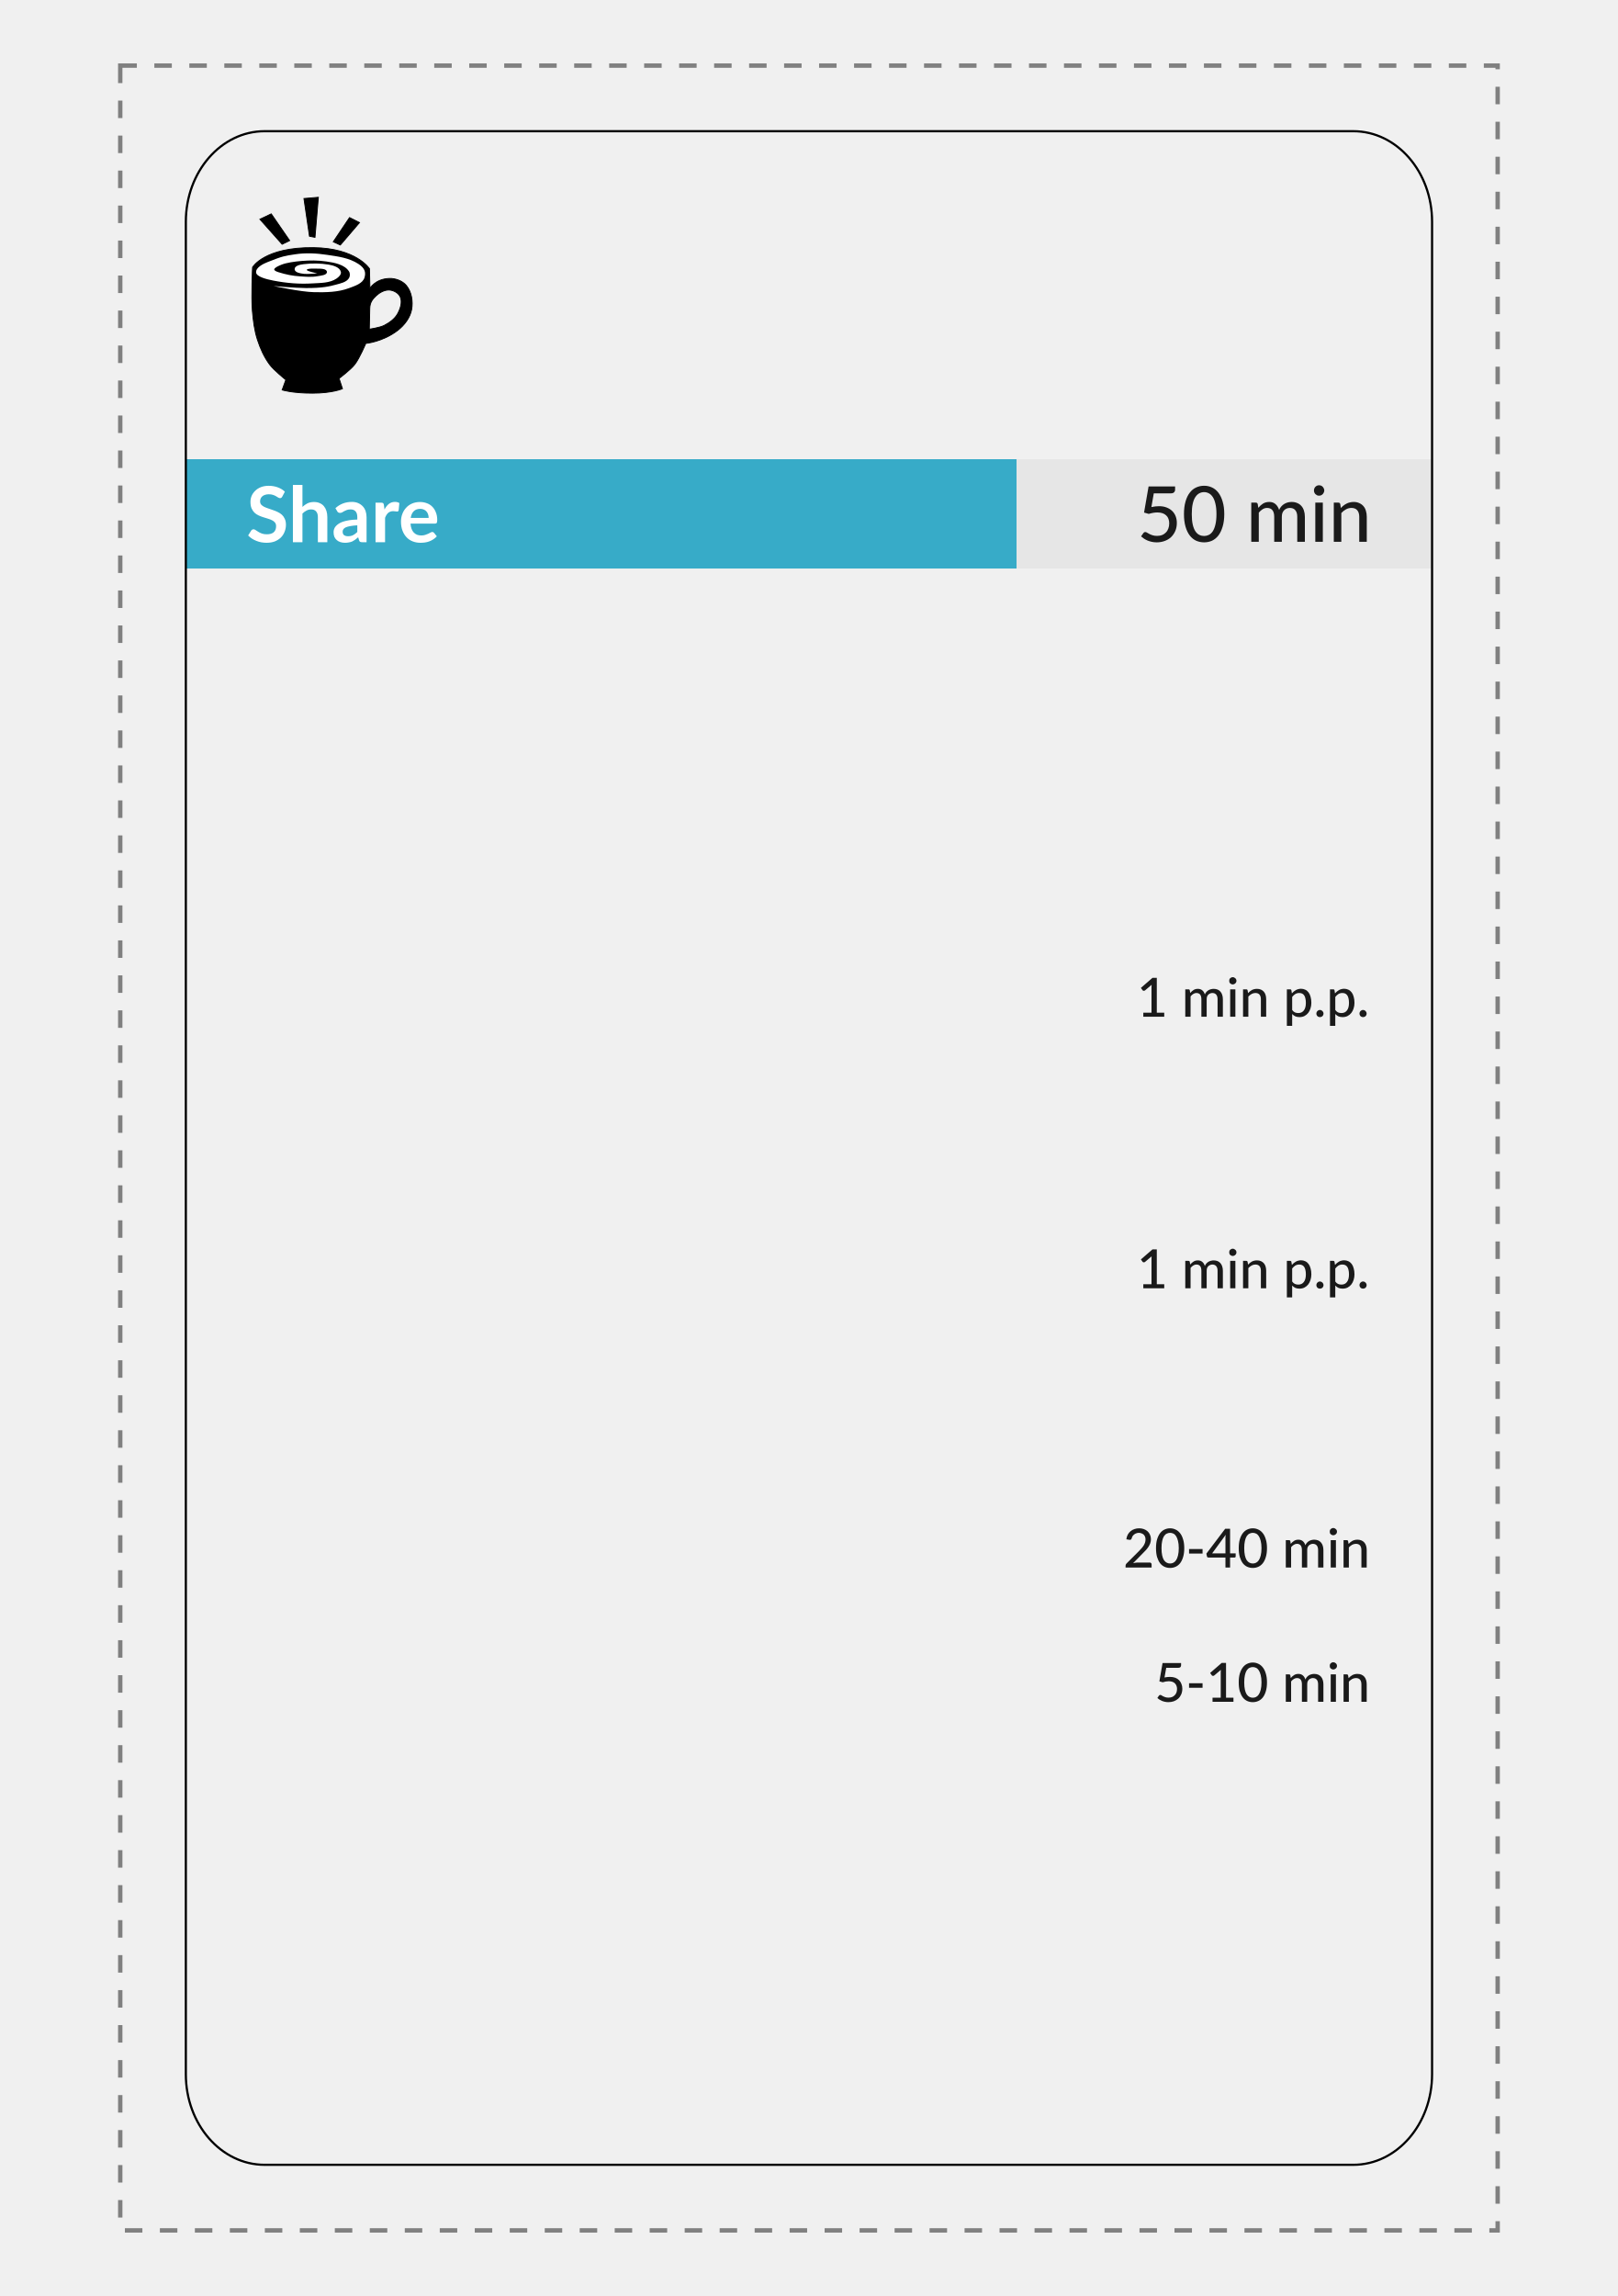
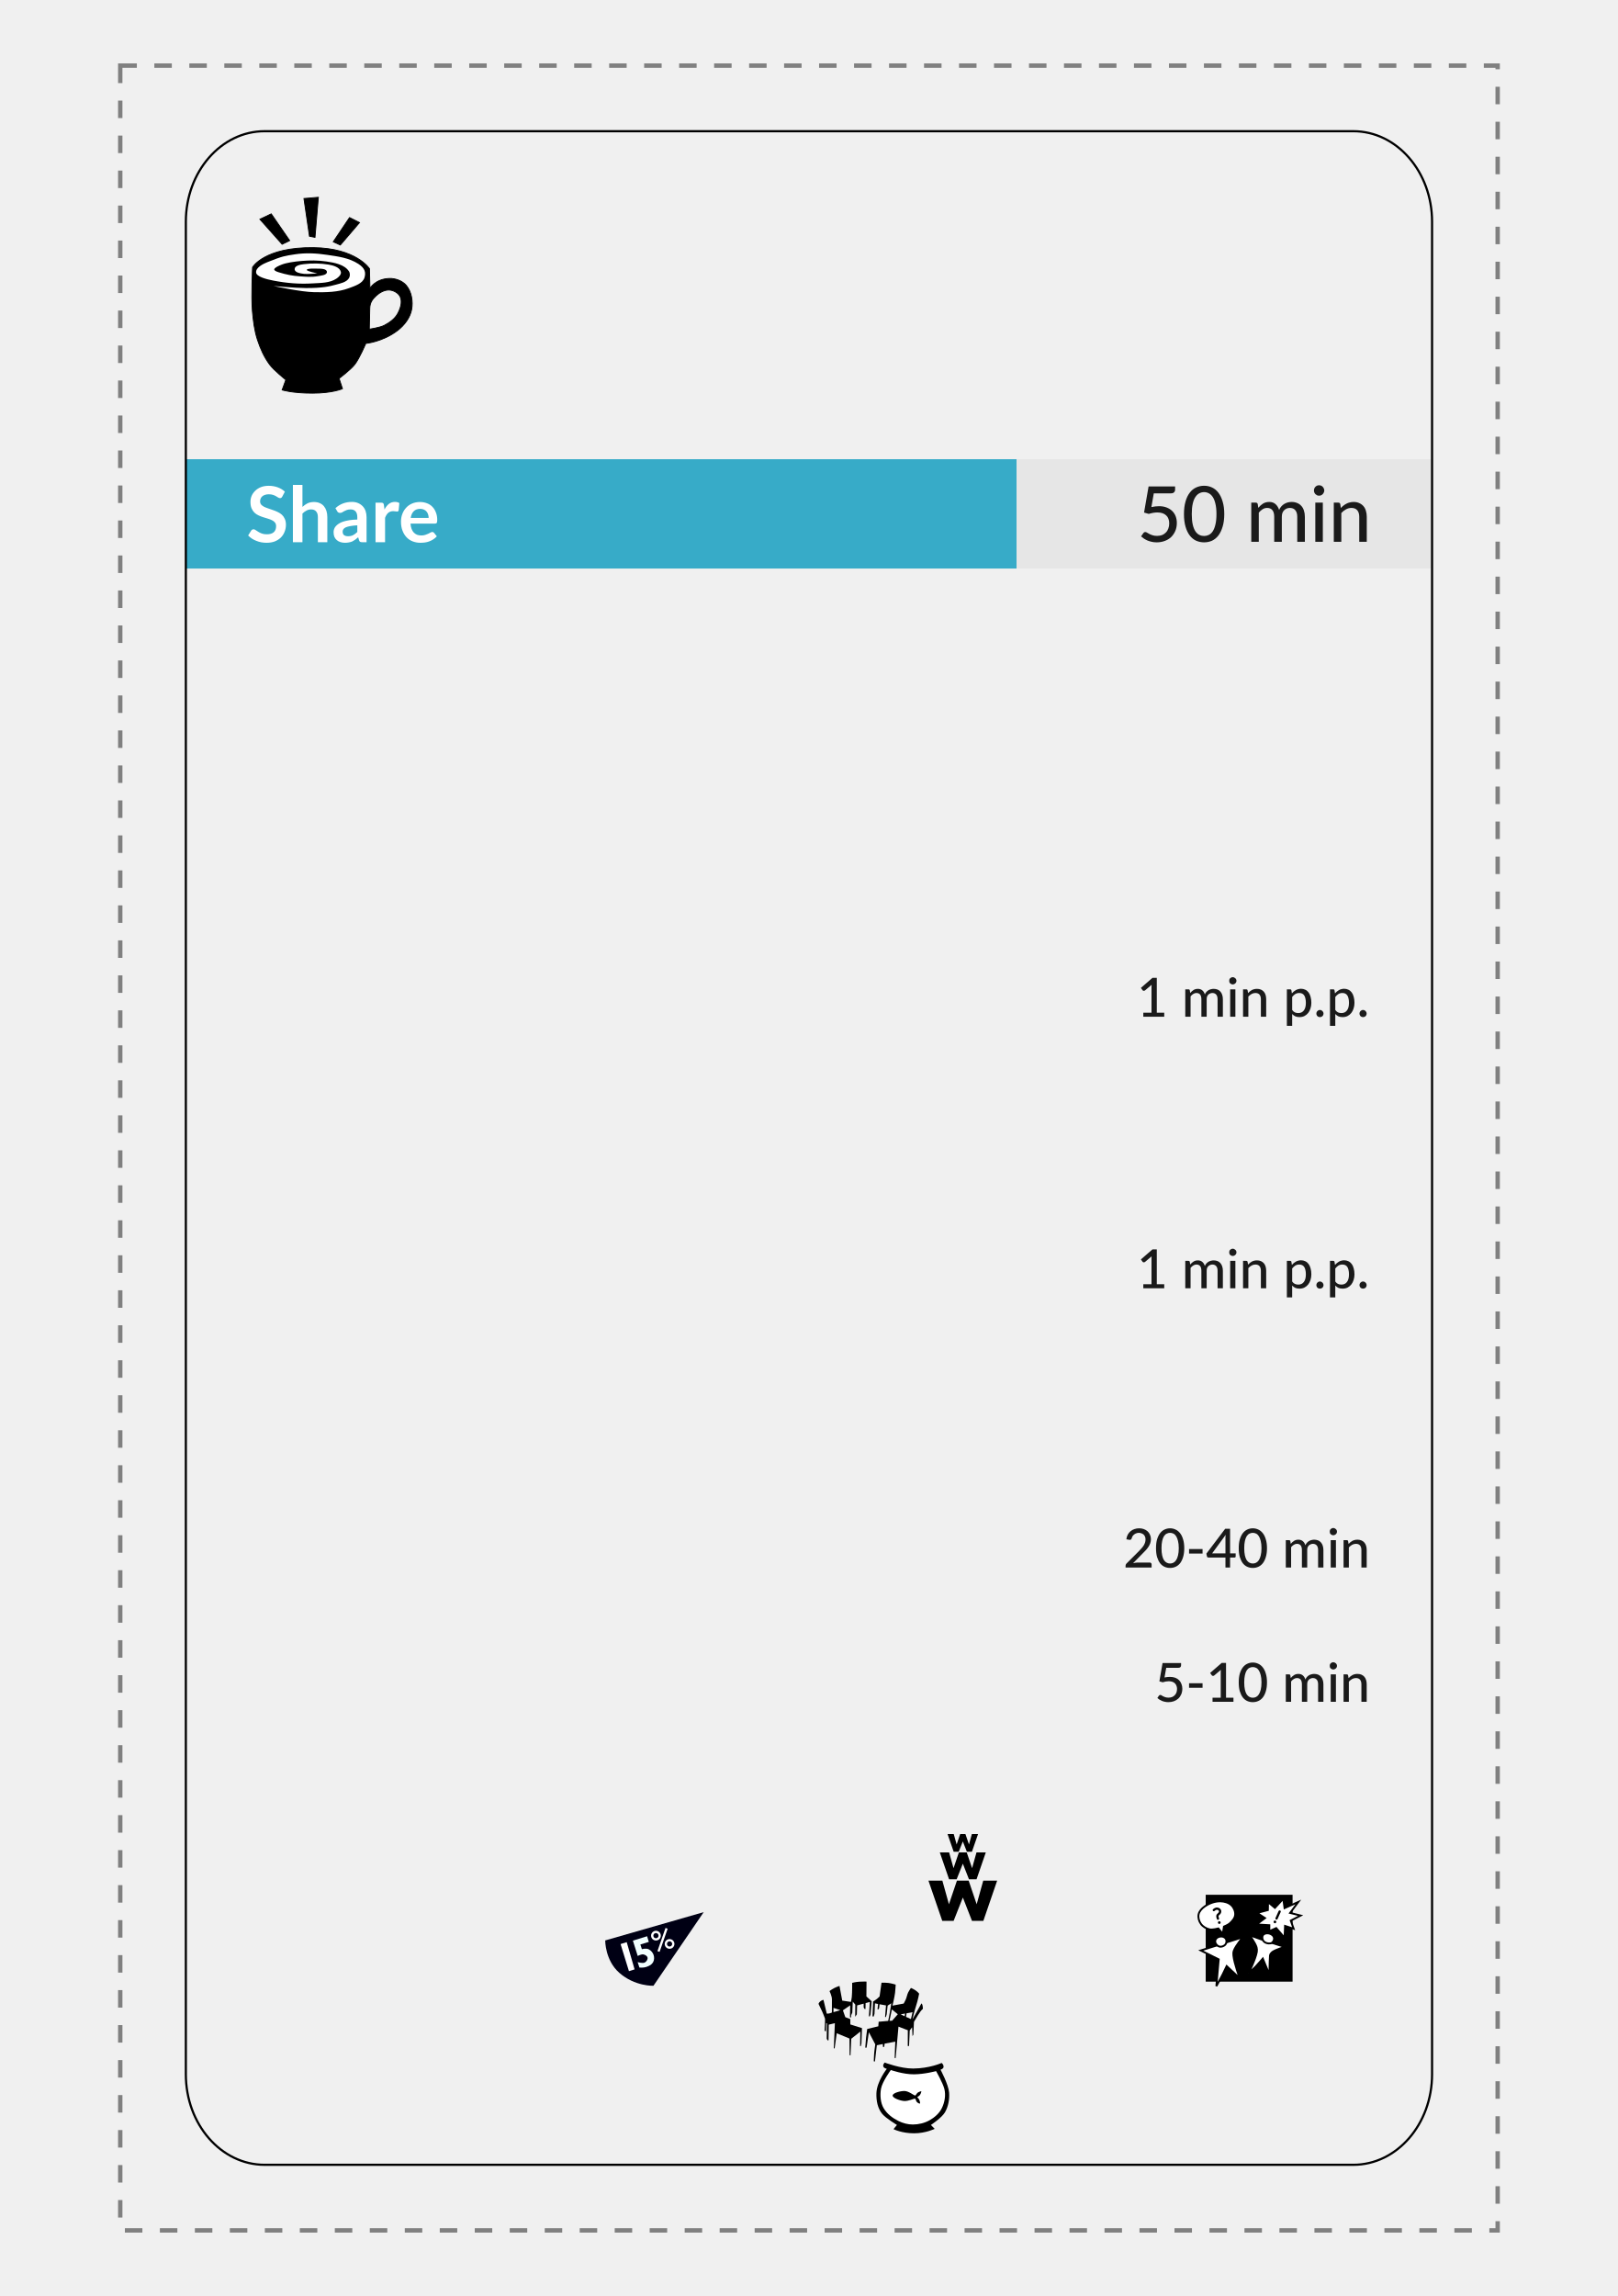
<svg xmlns="http://www.w3.org/2000/svg" xmlns:xlink="http://www.w3.org/1999/xlink" width="74mm" height="105mm" viewBox="0 0 262.205 372.047" id="svg2" version="1.1" enable-background="new">
  <defs id="defs4" />
  <g id="layer1" transform="translate(0,-680.315)" style="display:inline">
    <path style="fill:none;fill-rule:evenodd;stroke:#808080;stroke-width:0.709;stroke-linecap:butt;stroke-linejoin:miter;stroke-miterlimit:4;stroke-dasharray:2.835, 2.835;stroke-dashoffset:0;stroke-opacity:1" d="m 19.488,690.945 0,350.787 223.228,0 0,-350.787 z" id="path3350" transform="translate(4.3385302e-7,8.6660179e-6)" />
  </g>
  <g id="layer2" style="display:inline">
    <path style="fill:none;fill-opacity:1;stroke:none;stroke-width:0.709;stroke-miterlimit:4;stroke-dasharray:2.835, 2.835;stroke-dashoffset:0;stroke-opacity:1" d="m 42.884,21.259 c -7.071,0 -12.766,6.545 -12.766,14.674 l 0,38.477 201.969,0 0,-38.477 c 0,-8.129 -5.692,-14.674 -12.764,-14.674 l -176.439,0 z" id="rect4195-3" />
  </g>
  <g id="layer8" style="display:inline">
    <rect style="display:inline;fill:#37abc8;fill-opacity:1;stroke:none;stroke-width:1;stroke-miterlimit:4;stroke-dasharray:none;stroke-dashoffset:0;stroke-opacity:1" id="rect4178" width="134.646" height="17.717" x="30.118" y="74.409" />
-     <text xml:space="preserve" style="font-style:normal;font-weight:normal;font-size:11.25px;line-height:125%;font-family:sans-serif;letter-spacing:0px;word-spacing:0px;display:inline;fill:#000000;fill-opacity:1;stroke:none;stroke-width:1px;stroke-linecap:butt;stroke-linejoin:miter;stroke-opacity:1" x="39.935" y="87.861" id="text4180">
-       <tspan id="tspan4182" x="39.935" y="87.861" style="font-style:normal;font-variant:normal;font-weight:bold;font-stretch:normal;font-size:12.5px;font-family:Lato;-inkscape-font-specification:'Lato Bold';fill:#ffffff">Share</tspan>
+     <text xml:space="preserve" style="font-style:normal;font-weight:normal;line-height:0%;font-family:sans-serif;letter-spacing:0px;word-spacing:0px;display:inline;fill:#000000;fill-opacity:1;stroke:none;stroke-width:1px;stroke-linecap:butt;stroke-linejoin:miter;stroke-opacity:1" x="39.935" y="87.861" id="text4180">
+       <tspan id="tspan4182" x="39.935" y="87.861" style="font-style:normal;font-variant:normal;font-weight:bold;font-stretch:normal;font-size:12.5px;line-height:1.25;font-family:Lato;-inkscape-font-specification:'Lato Bold';fill:#ffffff">Share</tspan>
    </text>
    <rect y="74.409" x="164.764" height="17.717" width="67.323" id="rect4191" style="display:inline;fill:#e6e6e6;fill-opacity:1;stroke:none;stroke-width:1;stroke-miterlimit:4;stroke-dasharray:none;stroke-dashoffset:0;stroke-opacity:1" />
-     <text xml:space="preserve" style="font-style:normal;font-weight:normal;font-size:12.5px;line-height:125%;font-family:sans-serif;letter-spacing:0px;word-spacing:0px;fill:#1a1a1a;fill-opacity:1;stroke:none;stroke-width:1px;stroke-linecap:butt;stroke-linejoin:miter;stroke-opacity:1" x="184.268" y="87.79" id="text4193">
-       <tspan id="tspan4195" x="184.268" y="87.79" style="font-style:normal;font-variant:normal;font-weight:500;font-stretch:normal;font-size:12.5px;font-family:Lato;-inkscape-font-specification:'Lato Medium';fill:#1a1a1a">50 min</tspan>
+     <text xml:space="preserve" style="font-style:normal;font-weight:normal;line-height:0%;font-family:sans-serif;letter-spacing:0px;word-spacing:0px;fill:#1a1a1a;fill-opacity:1;stroke:none;stroke-width:1px;stroke-linecap:butt;stroke-linejoin:miter;stroke-opacity:1" x="184.268" y="87.79" id="text4193">
+       <tspan id="tspan4195" x="184.268" y="87.79" style="font-style:normal;font-variant:normal;font-weight:500;font-stretch:normal;font-size:12.5px;line-height:1.25;font-family:Lato;-inkscape-font-specification:'Lato Medium';fill:#1a1a1a">50 min</tspan>
    </text>
  </g>
  <g id="layer7">
-     <path style="fill:none;fill-rule:evenodd;stroke:none;stroke-width:1px;stroke-linecap:butt;stroke-linejoin:miter;stroke-opacity:1" d="m 99.213,31.89 0,31.89 122.244,0 0,-31.89 z" id="path4300" />
-     <flowRoot xml:space="preserve" style="font-style:normal;font-weight:normal;font-size:12.5px;line-height:125%;font-family:sans-serif;text-align:end;letter-spacing:0px;word-spacing:0px;text-anchor:end;fill:#000000;fill-opacity:1;stroke:none;stroke-width:1px;stroke-linecap:butt;stroke-linejoin:miter;stroke-opacity:1" id="flowRoot4271" transform="translate(0,7.679518)">
+     <path style="fill:none;fill-rule:evenodd;stroke:none;stroke-width:1px;stroke-linecap:butt;stroke-linejoin:miter;stroke-opacity:1" d="m 99.213,31.89 0,31.89 122.244,0 0,-31.89 z" id="path4300_ccb" />
+     <flowRoot xml:space="preserve" style="font-style:normal;font-weight:normal;line-height:0.01%;font-family:sans-serif;text-align:end;letter-spacing:0px;word-spacing:0px;text-anchor:end;fill:#000000;fill-opacity:1;stroke:none;stroke-width:1px;stroke-linecap:butt;stroke-linejoin:miter;stroke-opacity:1" id="flowRoot4271" transform="translate(0,7.679518)">
      <flowRegion id="flowRegion4273">
-         <use x="0" y="0" xlink:href="#path4300" id="use4275" width="100%" height="100%" />
+         <use x="0" y="0" xlink:href="#path4300_ccb" id="use4275" width="100%" height="100%" />
      </flowRegion>
-       <flowPara style="font-style:normal;font-variant:normal;font-weight:bold;font-stretch:normal;font-size:13.375px;font-family:Roboto;-inkscape-font-specification:'Roboto Bold';text-align:end;text-anchor:end" id="flowPara4277">Conversation Cafe</flowPara>
+       <flowPara style="font-style:normal;font-variant:normal;font-weight:bold;font-stretch:normal;font-size:13.375px;line-height:1.25;font-family:Roboto;-inkscape-font-specification:'Roboto Bold';text-align:end;text-anchor:end" id="flowPara4277">Conversation Cafe</flowPara>
    </flowRoot>
  </g>
  <g id="layer6" style="display:inline">
    <path style="fill:none;fill-rule:evenodd;stroke:none;stroke-width:1px;stroke-linecap:butt;stroke-linejoin:miter;stroke-opacity:1" d="m 40.748,31.89 0,31.89 53.15,0 0,-31.89 z" id="path4213" />
    <g transform="matrix(0.5318629,0,0,0.5318629,-57.98465,-35.64419)" id="layer23">
      <g id="g4766">
        <path style="fill:#000000;fill-opacity:1;stroke:#000000;stroke-width:0.265px;stroke-linecap:butt;stroke-linejoin:miter;stroke-opacity:1" d="m 188.211,133.81 3.461,-1.637 5.613,8.138 -2.292,1.123 z" id="path4748" />
        <path style="fill:#000000;fill-opacity:1;stroke:#000000;stroke-width:0.265px;stroke-linecap:butt;stroke-linejoin:miter;stroke-opacity:1" d="m 201.635,127.496 4.397,-0.374 -1.029,12.208 -1.684,-0.327 z" id="path4750" />
        <path style="fill:#000000;fill-opacity:1;stroke:#000000;stroke-width:0.265px;stroke-linecap:butt;stroke-linejoin:miter;stroke-opacity:1" d="m 215.526,133.295 3.04,1.543 -5.847,6.829 -2.152,-0.982 z" id="path4752" />
        <path id="path4754" transform="matrix(0.2645833,0,0,0.2645833,185.6354,126.9762)" d="M 71.254,58.531 C 14.72,57.966 1.293,81.137 1.293,81.137 c 0,0 -1.622,33.425 -0.219,50.049 0.951,11.265 2.335,22.661 5.832,33.412 3.269,10.049 7.695,19.955 13.967,28.461 5.096,6.911 18.738,17.678 18.738,17.678 l -4.244,11.666 c 0,0 11.395,3.713 34.826,3.713 23.431,0 34.648,-5.127 34.648,-5.127 l -3.891,-11.844 c 0,0 13.073,-9.738 18.031,-16.086 5.614,-7.187 12.729,-24.219 12.729,-24.219 0,0 19.387,-1.654 36.77,-15.025 7.607,-5.852 14.233,-14.499 16.014,-23.93 1.76,-9.321 -0.022,-20.522 -6.113,-27.793 -4.523,-5.398 -12.516,-8.302 -19.523,-8.08 -16.507,0.523 -22.373,11.543 -22.373,11.543 L 135.953,82.75 c 0,0 -15.304,-23.725 -64.699,-24.219 z m 86.973,48.811 c 0.351,0.004 0.7,0.021 1.049,0.053 4.786,0.435 10.136,3.459 12.094,7.848 2.677,6.003 0.115,13.727 -3.064,19.48 -3.252,5.885 -9.25,10.132 -15.203,13.258 -5.277,2.77 -17.324,4.42 -17.324,4.42 0,0 0.364,-17.394 0.529,-24.143 0.166,-6.749 3.455,-10.736 7.426,-14.395 3.869,-3.565 9.234,-6.578 14.494,-6.521 z" style="fill:#000000;fill-opacity:1;stroke:#000000;stroke-width:1px;stroke-linecap:butt;stroke-linejoin:miter;stroke-opacity:1" />
        <path style="fill:#ffffff;fill-opacity:1;stroke:none;stroke-width:0.265px;stroke-linecap:butt;stroke-linejoin:miter;stroke-opacity:1" d="m 192.385,154.153 c 0,0 8.244,1.813 12.435,1.885 3.529,0.061 7.213,0.017 10.517,-1.224 1.804,-0.677 4.245,-1.419 4.763,-3.274 0.403,-1.445 0.218,-2.74 -1.852,-4.101 -2.887,-1.898 -6.277,-2.283 -9.558,-2.778 -3.216,-0.486 -6.542,-0.662 -9.757,-0.165 -3.14,0.485 -3.743,0.516 -8.401,2.381 -1.226,0.491 -3.625,1.614 -3.473,3.175 0.125,1.273 3.142,2.044 5.226,2.447 4.094,0.792 7.979,1.111 11.972,0.86 2.468,-0.155 5.224,-0.075 7.276,-1.455 0.68,-0.457 1.539,-1.252 1.356,-2.051 -0.324,-1.412 -2.308,-1.983 -3.737,-2.216 -2.457,-0.401 -4.959,-0.46 -7.623,-0.132 -1.086,0.134 -2.752,0.48 -2.729,1.521 0.024,1.06 1.844,1.295 2.844,1.422 1.064,0.135 4.051,-0.149 4.051,-0.149 0,0 -3.201,-0.627 -3.192,-1.058 0.01,-0.501 2.526,-0.388 3.142,-0.38 1.053,0.013 2.933,-0.042 2.993,1.009 0.057,0.997 -1.913,1.122 -2.712,1.273 -2.07,0.391 -3.926,0.156 -5.49,0.066 -2.219,-0.128 -4.253,-0.534 -6.548,-1.257 -0.497,-0.156 -1.358,-0.479 -1.306,-0.86 0.075,-0.553 1.391,-1.092 2.183,-1.422 1.466,-0.612 4.074,-0.979 6.154,-1.15 2.515,-0.206 4.933,-0.227 7.569,0.161 2.401,0.353 5.467,0.903 6.848,2.973 0.386,0.578 0.394,1.49 0.033,2.084 -0.78,1.285 -2.585,1.62 -4.035,2.017 -1.834,0.503 -4.066,1.048 -9.095,1.025 -3.359,-0.015 -9.856,-0.628 -9.856,-0.628 z" id="path4758" />
      </g>
    </g>
  </g>
  <g id="layer5" style="display:inline">
    <rect style="fill:none;fill-opacity:1;stroke:#000000;stroke-width:0.354;stroke-miterlimit:4;stroke-dasharray:none;stroke-dashoffset:0;stroke-opacity:1" id="rect4187" width="201.969" height="329.528" x="30.118" y="21.26" ry="14.674" rx="12.764" />
  </g>
  <g id="layer9">
-     <text xml:space="preserve" style="font-style:normal;font-weight:normal;font-size:12.5px;line-height:125%;font-family:sans-serif;letter-spacing:0px;word-spacing:0px;fill:#000000;fill-opacity:1;stroke:none;stroke-width:1px;stroke-linecap:butt;stroke-linejoin:miter;stroke-opacity:1" x="-62.225" y="132.692" id="text6165">
-       <tspan id="tspan6167" x="-62.225" y="132.692" />
-     </text>
-     <path style="fill:none;fill-rule:evenodd;stroke:none;stroke-width:1px;stroke-linecap:butt;stroke-linejoin:miter;stroke-opacity:1" d="m 40.748,102.756 0,237.402 143.504,0 0,-237.402 -143.504,0" id="path4245" />
-     <flowRoot xml:space="preserve" style="font-style:normal;font-weight:normal;font-size:8.75px;line-height:125%;font-family:sans-serif;letter-spacing:0px;word-spacing:0px;fill:#000000;fill-opacity:1;stroke:none;stroke-width:1px;stroke-linecap:butt;stroke-linejoin:miter;stroke-opacity:1" id="flowRoot4251">
+     <path style="fill:none;fill-rule:evenodd;stroke:none;stroke-width:1px;stroke-linecap:butt;stroke-linejoin:miter;stroke-opacity:1" d="m 40.748,102.756 0,237.402 143.504,0 0,-237.402 -143.504,0" id="path4245_ccb" />
+     <flowRoot xml:space="preserve" style="font-style:normal;font-weight:normal;line-height:0.01%;font-family:sans-serif;letter-spacing:0px;word-spacing:0px;fill:#000000;fill-opacity:1;stroke:none;stroke-width:1px;stroke-linecap:butt;stroke-linejoin:miter;stroke-opacity:1" id="flowRoot4251">
      <flowRegion id="flowRegion4253">
-         <use x="0" y="0" xlink:href="#path4245" id="use4255" width="100%" height="100%" />
+         <use x="0" y="0" xlink:href="#path4245_ccb" id="use4255" width="100%" height="100%" />
      </flowRegion>
-       <flowPara id="flowPara4257" style="font-style:normal;font-variant:normal;font-weight:bold;font-stretch:normal;font-family:Roboto;-inkscape-font-specification:'Roboto Bold';fill:#999999;fill-opacity:1">Steps</flowPara>
-       <flowPara style="font-style:normal;font-variant:normal;font-weight:normal;font-stretch:normal;font-family:Lato;-inkscape-font-specification:Lato;fill:#1a1a1a;fill-opacity:1" id="flowPara4303">State the theme of the conversation, usually in the form of a question and explaing the process</flowPara>
-       <flowPara style="font-style:normal;font-variant:normal;font-weight:normal;font-stretch:normal;font-family:Lato;-inkscape-font-specification:Lato;fill:#1a1a1a;fill-opacity:1" id="flowPara4299" />
-       <flowPara style="font-style:normal;font-variant:normal;font-weight:normal;font-stretch:normal;font-family:Lato;-inkscape-font-specification:Lato;fill:#1a1a1a;fill-opacity:1" id="flowPara4301">Each person shares what they are thinking, feeling, or doing about the theme or topic</flowPara>
-       <flowPara style="font-style:normal;font-variant:normal;font-weight:normal;font-stretch:normal;font-family:Lato;-inkscape-font-specification:Lato;fill:#1a1a1a;fill-opacity:1" id="flowPara4287" />
-       <flowPara style="font-style:normal;font-variant:normal;font-weight:normal;font-stretch:normal;font-family:Lato;-inkscape-font-specification:Lato;fill:#1a1a1a;fill-opacity:1" id="flowPara4289">Each person shares thoughts and feelings after having listened to everybody at the table</flowPara>
-       <flowPara style="font-style:normal;font-variant:normal;font-weight:normal;font-stretch:normal;font-family:Lato;-inkscape-font-specification:Lato;fill:#1a1a1a;fill-opacity:1" id="flowPara4291" />
-       <flowPara style="font-style:normal;font-variant:normal;font-weight:normal;font-stretch:normal;font-family:Lato;-inkscape-font-specification:Lato;fill:#1a1a1a;fill-opacity:1" id="flowPara4293">Open conversation</flowPara>
-       <flowPara style="font-style:normal;font-variant:normal;font-weight:normal;font-stretch:normal;font-family:Lato;-inkscape-font-specification:Lato;fill:#1a1a1a;fill-opacity:1" id="flowPara4295" />
-       <flowPara style="font-style:normal;font-variant:normal;font-weight:normal;font-stretch:normal;font-family:Lato;-inkscape-font-specification:Lato;fill:#1a1a1a;fill-opacity:1" id="flowPara4313">Each member shares “takeaways”</flowPara>
+       <flowPara id="flowPara4257" style="font-style:normal;font-variant:normal;font-weight:bold;font-stretch:normal;font-size:8.75px;line-height:1.25;font-family:Roboto;-inkscape-font-specification:'Roboto Bold';fill:#999999;fill-opacity:1">Steps</flowPara>
+       <flowPara style="font-style:normal;font-variant:normal;font-weight:normal;font-stretch:normal;font-size:8.75px;line-height:1.25;font-family:Lato;-inkscape-font-specification:Lato;fill:#1a1a1a;fill-opacity:1" id="flowPara4303">State the theme of the conversation, usually in the form of a question and explaing the process</flowPara>
+       <flowPara style="font-style:normal;font-variant:normal;font-weight:normal;font-stretch:normal;font-size:8.75px;line-height:1.25;font-family:Lato;-inkscape-font-specification:Lato;fill:#1a1a1a;fill-opacity:1" id="flowPara4299"> </flowPara>
+       <flowPara style="font-style:normal;font-variant:normal;font-weight:normal;font-stretch:normal;font-size:8.75px;line-height:1.25;font-family:Lato;-inkscape-font-specification:Lato;fill:#1a1a1a;fill-opacity:1" id="flowPara4301">Each person shares what they are thinking, feeling, or doing about the theme or topic</flowPara>
+       <flowPara style="font-style:normal;font-variant:normal;font-weight:normal;font-stretch:normal;font-size:8.75px;line-height:1.25;font-family:Lato;-inkscape-font-specification:Lato;fill:#1a1a1a;fill-opacity:1" id="flowPara4287"> </flowPara>
+       <flowPara style="font-style:normal;font-variant:normal;font-weight:normal;font-stretch:normal;font-size:8.75px;line-height:1.25;font-family:Lato;-inkscape-font-specification:Lato;fill:#1a1a1a;fill-opacity:1" id="flowPara4289">Each person shares thoughts and feelings after having listened to everybody at the table</flowPara>
+       <flowPara style="font-style:normal;font-variant:normal;font-weight:normal;font-stretch:normal;font-size:8.75px;line-height:1.25;font-family:Lato;-inkscape-font-specification:Lato;fill:#1a1a1a;fill-opacity:1" id="flowPara4291"> </flowPara>
+       <flowPara style="font-style:normal;font-variant:normal;font-weight:normal;font-stretch:normal;font-size:8.75px;line-height:1.25;font-family:Lato;-inkscape-font-specification:Lato;fill:#1a1a1a;fill-opacity:1" id="flowPara4293">Open conversation</flowPara>
+       <flowPara style="font-style:normal;font-variant:normal;font-weight:normal;font-stretch:normal;font-size:8.75px;line-height:1.25;font-family:Lato;-inkscape-font-specification:Lato;fill:#1a1a1a;fill-opacity:1" id="flowPara4295"> </flowPara>
+       <flowPara style="font-style:normal;font-variant:normal;font-weight:normal;font-stretch:normal;font-size:8.75px;line-height:1.25;font-family:Lato;-inkscape-font-specification:Lato;fill:#1a1a1a;fill-opacity:1" id="flowPara4313">Each member shares “takeaways”</flowPara>
    </flowRoot>
-     <text xml:space="preserve" style="font-style:normal;font-weight:normal;font-size:8.75px;line-height:125%;font-family:sans-serif;letter-spacing:0px;word-spacing:0px;fill:#000000;fill-opacity:1;stroke:none;stroke-width:1px;stroke-linecap:butt;stroke-linejoin:miter;stroke-opacity:1" x="93.898" y="183.547" id="text4267">
-       <tspan id="tspan4269" x="93.898" y="183.547" />
-     </text>
  </g>
  <g id="layer4" style="display:inline">
-     <text id="text4227" y="208.749" x="184.21" style="font-style:normal;font-weight:normal;font-size:8.75px;line-height:125%;font-family:sans-serif;letter-spacing:0px;word-spacing:0px;fill:#1a1a1a;fill-opacity:1;stroke:none;stroke-width:1px;stroke-linecap:butt;stroke-linejoin:miter;stroke-opacity:1" xml:space="preserve">
-       <tspan style="font-style:normal;font-variant:normal;font-weight:500;font-stretch:normal;font-family:Lato;-inkscape-font-specification:'Lato Medium';fill:#1a1a1a" y="208.749" x="184.21" id="tspan4229">1 min p.p.</tspan>
+     <text id="text4227" y="208.749" x="184.21" style="font-style:normal;font-weight:normal;line-height:0%;font-family:sans-serif;letter-spacing:0px;word-spacing:0px;fill:#1a1a1a;fill-opacity:1;stroke:none;stroke-width:1px;stroke-linecap:butt;stroke-linejoin:miter;stroke-opacity:1" xml:space="preserve">
+       <tspan style="font-style:normal;font-variant:normal;font-weight:500;font-stretch:normal;font-size:8.75px;line-height:1.25;font-family:Lato;-inkscape-font-specification:'Lato Medium';fill:#1a1a1a" y="208.749" x="184.21" id="tspan4229">1 min p.p.</tspan>
    </text>
-     <text id="text4231" y="254.007" x="182.023" style="font-style:normal;font-weight:normal;font-size:8.75px;line-height:125%;font-family:sans-serif;letter-spacing:0px;word-spacing:0px;fill:#1a1a1a;fill-opacity:1;stroke:none;stroke-width:1px;stroke-linecap:butt;stroke-linejoin:miter;stroke-opacity:1" xml:space="preserve">
-       <tspan style="font-style:normal;font-variant:normal;font-weight:500;font-stretch:normal;font-family:Lato;-inkscape-font-specification:'Lato Medium';fill:#1a1a1a" y="254.007" x="182.023" id="tspan4233">20-40 min</tspan>
+     <text id="text4231" y="254.007" x="182.023" style="font-style:normal;font-weight:normal;line-height:0%;font-family:sans-serif;letter-spacing:0px;word-spacing:0px;fill:#1a1a1a;fill-opacity:1;stroke:none;stroke-width:1px;stroke-linecap:butt;stroke-linejoin:miter;stroke-opacity:1" xml:space="preserve">
+       <tspan style="font-style:normal;font-variant:normal;font-weight:500;font-stretch:normal;font-size:8.75px;line-height:1.25;font-family:Lato;-inkscape-font-specification:'Lato Medium';fill:#1a1a1a" y="254.007" x="182.023" id="tspan4233">20-40 min</tspan>
    </text>
-     <path style="fill:none;fill-rule:evenodd;stroke:none;stroke-width:1px;stroke-linecap:butt;stroke-linejoin:miter;stroke-opacity:1" d="m 194.882,102.756 0,237.402 26.575,0 0,-237.402 z" id="path4239" />
-     <text xml:space="preserve" style="font-style:normal;font-weight:normal;font-size:8.75px;line-height:125%;font-family:sans-serif;letter-spacing:0px;word-spacing:0px;fill:#1a1a1a;fill-opacity:1;stroke:none;stroke-width:1px;stroke-linecap:butt;stroke-linejoin:miter;stroke-opacity:1" x="184.21" y="164.749" id="text4319">
-       <tspan id="tspan4321" x="184.21" y="164.749" style="font-style:normal;font-variant:normal;font-weight:500;font-stretch:normal;font-family:Lato;-inkscape-font-specification:'Lato Medium';fill:#1a1a1a">1 min p.p.</tspan>
+     <path style="fill:none;fill-rule:evenodd;stroke:none;stroke-width:1px;stroke-linecap:butt;stroke-linejoin:miter;stroke-opacity:1" d="m 194.882,102.756 v 237.402 h 26.575 V 102.756 Z" id="path4239" />
+     <text xml:space="preserve" style="font-style:normal;font-weight:normal;line-height:0%;font-family:sans-serif;letter-spacing:0px;word-spacing:0px;fill:#1a1a1a;fill-opacity:1;stroke:none;stroke-width:1px;stroke-linecap:butt;stroke-linejoin:miter;stroke-opacity:1" x="184.21" y="164.749" id="text4319">
+       <tspan id="tspan4321" x="184.21" y="164.749" style="font-style:normal;font-variant:normal;font-weight:500;font-stretch:normal;font-size:8.75px;line-height:1.25;font-family:Lato;-inkscape-font-specification:'Lato Medium';fill:#1a1a1a">1 min p.p.</tspan>
    </text>
-     <text xml:space="preserve" style="font-style:normal;font-weight:normal;font-size:8.75px;line-height:125%;font-family:sans-serif;letter-spacing:0px;word-spacing:0px;fill:#1a1a1a;fill-opacity:1;stroke:none;stroke-width:1px;stroke-linecap:butt;stroke-linejoin:miter;stroke-opacity:1" x="187.099" y="275.757" id="text4323">
-       <tspan id="tspan4325" x="187.099" y="275.757" style="font-style:normal;font-variant:normal;font-weight:500;font-stretch:normal;font-family:Lato;-inkscape-font-specification:'Lato Medium';fill:#1a1a1a">5-10 min</tspan>
+     <text xml:space="preserve" style="font-style:normal;font-weight:normal;line-height:0%;font-family:sans-serif;letter-spacing:0px;word-spacing:0px;fill:#1a1a1a;fill-opacity:1;stroke:none;stroke-width:1px;stroke-linecap:butt;stroke-linejoin:miter;stroke-opacity:1" x="187.099" y="275.757" id="text4323">
+       <tspan id="tspan4325" x="187.099" y="275.757" style="font-style:normal;font-variant:normal;font-weight:500;font-stretch:normal;font-size:8.75px;line-height:1.25;font-family:Lato;-inkscape-font-specification:'Lato Medium';fill:#1a1a1a">5-10 min</tspan>
    </text>
  </g>
  <g id="layer10" style="display:inline">
-     <path style="fill:none;fill-rule:evenodd;stroke:none;stroke-width:1px;stroke-linecap:butt;stroke-linejoin:miter;stroke-opacity:1" d="m 40.748,269.282 0,70.876 180.709,0 0,-70.876 z" id="path4343" />
-     <flowRoot xml:space="preserve" style="font-style:normal;font-weight:normal;font-size:8.75px;line-height:125%;font-family:sans-serif;letter-spacing:0px;word-spacing:0px;fill:#000000;fill-opacity:1;stroke:none;stroke-width:1px;stroke-linecap:butt;stroke-linejoin:miter;stroke-opacity:1" id="flowRoot4351" transform="translate(0,19.53125)">
+     <path style="fill:none;fill-rule:evenodd;stroke:none;stroke-width:1px;stroke-linecap:butt;stroke-linejoin:miter;stroke-opacity:1" d="m 40.748,269.282 v 70.876 H 221.457 v -70.876 z" id="path4343_ccb" />
+     <flowRoot xml:space="preserve" style="font-style:normal;font-weight:normal;line-height:0.01%;font-family:sans-serif;letter-spacing:0px;word-spacing:0px;fill:#000000;fill-opacity:1;stroke:none;stroke-width:1px;stroke-linecap:butt;stroke-linejoin:miter;stroke-opacity:1" id="flowRoot4351" transform="translate(0,19.53125)">
      <flowRegion id="flowRegion4353">
-         <use x="0" y="0" xlink:href="#path4343" id="use4355" width="100%" height="100%" />
+         <use x="0" y="0" xlink:href="#path4343_ccb" id="use4355" width="100%" height="100%" />
      </flowRegion>
-       <flowPara id="flowPara4357" style="font-style:normal;font-variant:normal;font-weight:bold;font-stretch:normal;font-family:Roboto;-inkscape-font-specification:'Roboto Bold';fill:#999999;fill-opacity:1">String With</flowPara>
-       <flowPara id="flowPara4359" style="font-style:normal;font-variant:normal;font-weight:normal;font-stretch:normal;font-family:Lato;-inkscape-font-specification:Lato;fill:#1a1a1a">What? So What? Now What?, 15% Solutions, Design StoryBoards, Open Space Technology, User Experience Fishbowl</flowPara>
+       <flowPara id="flowPara4357" style="font-style:normal;font-variant:normal;font-weight:bold;font-stretch:normal;font-size:8.75px;line-height:1.25;font-family:Roboto;-inkscape-font-specification:'Roboto Bold';fill:#999999;fill-opacity:1">String With</flowPara>
+       <flowPara id="flowPara4359" style="font-style:normal;font-variant:normal;font-weight:normal;font-stretch:normal;font-size:8.75px;line-height:1.25;font-family:Lato;-inkscape-font-specification:Lato;fill:#1a1a1a">What? So What? Now What?  </flowPara>
+       <flowPara style="font-style:normal;font-variant:normal;font-weight:normal;font-stretch:normal;font-size:8.75px;line-height:1.25;font-family:Lato;-inkscape-font-specification:Lato;fill:#1a1a1a" id="flowPara3">15% Solutions             Design StoryBoards </flowPara>
+       <flowPara style="font-style:normal;font-variant:normal;font-weight:normal;font-stretch:normal;font-size:8.75px;line-height:1.25;font-family:Lato;-inkscape-font-specification:Lato;fill:#1a1a1a" id="flowPara1">Open Space Technology  </flowPara>
+       <flowPara style="font-style:normal;font-variant:normal;font-weight:normal;font-stretch:normal;font-size:8.75px;line-height:1.25;font-family:Lato;-inkscape-font-specification:Lato;fill:#1a1a1a" id="flowPara2">User Experience Fishbowl</flowPara>
    </flowRoot>
+     <g transform="matrix(0.4568551,0,0,0.4568551,114.1201,292.7045)" id="layer8-3" style="display:inline">
+       <g id="g981">
+         <g aria-label="w" transform="scale(1.06805,0.9362862)" style="font-style:normal;font-weight:normal;font-size:11.303px;line-height:1.25;font-family:sans-serif;letter-spacing:0px;word-spacing:0px;fill:#000000;fill-opacity:1;stroke:none;stroke-width:0.283" id="text956">
+           <path d="m 82.849,43.391 3.07,-8.862 3.038,8.862 h 3.766 l 4.589,-15.255 h -4.621 l -2.184,8.957 -2.659,-8.957 h -3.893 l -2.659,8.957 -2.184,-8.957 h -4.621 l 4.589,15.255 z" style="font-style:normal;font-variant:normal;font-weight:bold;font-stretch:normal;font-size:31.65px;font-family:JournalSans;-inkscape-font-specification:'JournalSans Bold';stroke-width:0.283" id="path966" />
+         </g>
+         <g aria-label="w" transform="scale(1.070243,0.9343669)" style="font-style:normal;font-weight:normal;font-size:11.327px;line-height:1.25;font-family:sans-serif;letter-spacing:0px;word-spacing:0px;fill:#000000;fill-opacity:1;stroke:none;stroke-width:0.283" id="text960">
+           <path d="m 83.687,27.676 2.051,-5.92 2.03,5.92 h 2.516 L 93.349,17.485 H 90.262 L 88.803,23.469 87.027,17.485 H 84.427 l -1.776,5.984 -1.459,-5.984 h -3.087 l 3.066,10.191 z" style="font-style:normal;font-variant:normal;font-weight:bold;font-stretch:normal;font-size:21.143px;font-family:'Journal Sans';-inkscape-font-specification:'Journal Sans Bold';stroke-width:0.283" id="path969" />
+         </g>
+         <g aria-label="w" transform="scale(1.072666,0.9322571)" style="font-style:normal;font-weight:normal;font-size:11.352px;line-height:1.25;font-family:sans-serif;letter-spacing:0px;word-spacing:0px;fill:#000000;fill-opacity:1;stroke:none;stroke-width:0.284" id="text964">
+           <path d="m 84.182,17.274 1.358,-3.92 1.344,3.92 h 1.666 l 2.03,-6.749 h -2.044 l -0.966,3.962 -1.176,-3.962 H 84.672 l -1.176,3.962 -0.966,-3.962 h -2.044 l 2.03,6.749 z" style="font-style:normal;font-variant:normal;font-weight:bold;font-stretch:normal;font-size:14.001px;font-family:'Journal Sans';-inkscape-font-specification:'Journal Sans Bold';stroke-width:0.284" id="path972" />
+         </g>
+       </g>
+     </g>
+     <g transform="matrix(0.6158138,0,0,0.6158139,54.25982,213.9086)" id="g24" style="display:inline;enable-background:new">
+       <g id="g23">
+         <path style="fill:#000014;fill-opacity:1;stroke:none;stroke-width:0.265px;stroke-linecap:butt;stroke-linejoin:miter;stroke-opacity:1" d="M 71.161,163.236 97.086,155.786 83.856,175.163 c 0,0 -4.877,0.206 -8.987,-3.408 -3.76,-3.306 -3.708,-8.519 -3.708,-8.519 z" id="path20" />
+         <path style="fill:#ffffff;fill-opacity:1;stroke:none;stroke-width:0.265px;stroke-linecap:butt;stroke-linejoin:miter;stroke-opacity:1" d="m 75.203,164.188 1.62,-0.501 2.071,7.166 -1.487,0.468 z" id="path21" />
+         <path style="fill:#f0ffff;fill-opacity:1;stroke:none;stroke-width:0.265;stroke-linecap:butt;stroke-linejoin:miter;stroke-miterlimit:4;stroke-dasharray:none;stroke-opacity:1" d="m 80.816,165.541 -0.401,-1.236 2.222,-0.685 -0.451,-1.487 -3.742,1.153 1.27,4.026 c 0,0 0.983,-0.501 1.487,-0.401 0.455,0.091 1.012,0.396 1.102,0.852 0.097,0.484 -0.3,1.052 -0.735,1.286 -0.55,0.297 -1.871,-0.117 -1.871,-0.117 l 0.468,1.437 c 0,0 1.066,0.111 1.837,-0.167 0.95,-0.342 1.435,-0.642 1.787,-1.286 0.302,-0.553 0.304,-1.291 0.1,-1.888 -0.205,-0.602 -0.684,-1.144 -1.244,-1.445 -0.718,-0.386 -1.829,-0.042 -1.829,-0.042 z" id="path22" />
+         <circle style="fill:none;fill-opacity:1;stroke:#ffffff;stroke-width:0.6;stroke-miterlimit:4;stroke-dasharray:none;stroke-opacity:1" id="circle22" cx="84.516" cy="161.975" r="0.979" />
+         <circle style="fill:none;fill-opacity:1;stroke:#ffffff;stroke-width:0.6;stroke-miterlimit:4;stroke-dasharray:none;stroke-opacity:1" id="circle23" cx="88.099" cy="164.155" r="0.979" />
+         <path style="fill:none;stroke:#ffffff;stroke-width:0.6;stroke-linecap:butt;stroke-linejoin:miter;stroke-miterlimit:4;stroke-dasharray:none;stroke-opacity:1" d="m 85.192,166.143 2.121,-6.097" id="path23" />
+       </g>
+     </g>
+     <g transform="matrix(0.6555301,0,0,0.6555301,13.8479,235.2863)" id="layer33" style="display:inline;enable-background:new">
+       <g id="g4911">
+         <rect style="opacity:1;fill:#000000;fill-opacity:1;stroke:none;stroke-width:0.565;stroke-linecap:round;stroke-miterlimit:4;stroke-dasharray:none;stroke-opacity:1" id="rect4897" width="21.475" height="21.475" x="276.957" y="109.446" />
+         <path style="fill:#ffffff;fill-opacity:1;stroke:#000000;stroke-width:0.465;stroke-linecap:butt;stroke-linejoin:miter;stroke-miterlimit:4;stroke-dasharray:none;stroke-opacity:1" d="m 275.74,123.211 4.433,2.202 -0.582,6.619 c 0,0 1.069,-1.913 1.539,-2.859 0.354,-0.712 1.016,-2.101 1.016,-2.101 l 3.232,3.031 c 0,0 -1.383,-3.713 -1.573,-5.662 -0.036,-0.371 -0.035,-0.763 0.086,-1.115 0.443,-1.288 2.259,-3.403 2.259,-3.403 l -5.205,1.659 z" id="path4861" />
+         <path style="fill:#ffffff;fill-opacity:1;stroke:#000000;stroke-width:0.465;stroke-linecap:butt;stroke-linejoin:miter;stroke-miterlimit:4;stroke-dasharray:none;stroke-opacity:1" d="m 279.487,121.581 c -0.148,-0.229 -0.225,-0.533 -0.172,-0.801 0.059,-0.296 0.264,-0.576 0.515,-0.744 0.341,-0.227 0.796,-0.317 1.201,-0.257 0.312,0.046 0.631,0.212 0.829,0.458 0.168,0.209 0.245,0.504 0.229,0.772 -0.019,0.306 -0.141,0.637 -0.368,0.843 -0.335,0.304 -0.844,0.492 -1.29,0.421 -0.385,-0.062 -0.732,-0.364 -0.944,-0.691 z" id="path4859" />
+         <path style="fill:#ffffff;fill-opacity:1;stroke:#000000;stroke-width:0.465;stroke-linecap:butt;stroke-linejoin:miter;stroke-miterlimit:4;stroke-dasharray:none;stroke-opacity:1" d="m 287.816,119.455 4.287,1.517 4.408,1.355 c 0,0 -2.038,0.618 -2.932,1.173 -0.292,0.181 -0.705,0.607 -0.728,0.95 -0.131,1.972 -0.121,4.772 -0.121,4.772 l -1.658,-4.004 c 0,0 -1.214,1.418 -1.8,2.022 -0.594,0.612 -1.719,1.598 -1.719,1.598 0,0 1.729,-3.435 2.042,-5.298 0.057,-0.339 0.034,-0.761 -0.061,-1.092 -0.326,-1.135 -1.719,-2.993 -1.719,-2.993 z" id="path4865" />
+         <path style="fill:#ffffff;fill-opacity:1;stroke:#000000;stroke-width:0.465;stroke-linecap:butt;stroke-linejoin:miter;stroke-miterlimit:4;stroke-dasharray:none;stroke-opacity:1" d="m 290.95,120.042 c -0.006,-0.258 0.079,-0.547 0.263,-0.728 0.254,-0.249 0.655,-0.353 1.011,-0.344 0.457,0.011 0.944,0.19 1.274,0.506 0.214,0.204 0.369,0.513 0.364,0.809 -0.006,0.368 -0.198,0.761 -0.485,0.991 -0.227,0.182 -0.559,0.223 -0.849,0.202 -0.419,-0.03 -0.873,-0.17 -1.173,-0.465 -0.25,-0.246 -0.396,-0.62 -0.404,-0.971 z" id="path4863" />
+         <path style="fill:#ffffff;fill-opacity:1;stroke:#000000;stroke-width:0.465;stroke-linecap:butt;stroke-linejoin:miter;stroke-miterlimit:4;stroke-dasharray:none;stroke-opacity:1" d="m 275.764,116.645 c -0.469,-0.654 -0.731,-1.558 -0.566,-2.346 0.167,-0.796 0.815,-1.469 1.476,-1.941 1.115,-0.797 2.532,-1.315 3.903,-1.294 0.983,0.015 2.073,0.318 2.77,1.011 0.602,0.598 0.981,1.542 0.89,2.386 -0.087,0.805 -0.724,1.489 -1.314,2.042 -0.405,0.38 -1.456,0.809 -1.456,0.809 l -0.283,1.8 -1.092,-1.335 c 0,0 -1.472,0.39 -2.184,0.222 -0.823,-0.194 -1.651,-0.668 -2.143,-1.355 z" id="path4867" />
+         <path style="fill:#ffffff;fill-opacity:1;stroke:#000000;stroke-width:0.465;stroke-linecap:butt;stroke-linejoin:miter;stroke-miterlimit:4;stroke-dasharray:none;stroke-opacity:1" d="m 299.848,111.225 -2.022,2.71 2.588,0.647 -2.427,1.254 0.708,2.002 -2.123,-0.688 -0.121,2.912 -2.063,-2.386 -1.699,0.768 v -1.476 l -3.175,-0.182 2.103,-1.577 -1.941,-1.274 2.649,-0.708 0.041,-1.962 1.699,1.416 2.063,-2.245 0.324,2.305 z" id="path4869" />
+         <path style="fill:none;stroke:#000000;stroke-width:0.565;stroke-linecap:round;stroke-linejoin:miter;stroke-miterlimit:4;stroke-dasharray:none;stroke-opacity:1" d="m 278.959,113.227 c 0,0 0.412,-0.415 0.89,-0.344 0.353,0.053 0.731,0.318 0.667,0.768 -0.073,0.512 -0.587,0.601 -0.667,0.991 -0.049,0.237 0.136,0.714 0.136,0.714" id="path4871" />
+         <path style="fill:none;stroke:#000000;stroke-width:0.565;stroke-linecap:round;stroke-linejoin:miter;stroke-miterlimit:4;stroke-dasharray:none;stroke-opacity:1" d="m 295.237,113.591 -0.768,1.719" id="path4878" />
+         <circle style="opacity:1;fill:#000000;fill-opacity:1;stroke:none;stroke-width:0.393;stroke-linecap:round;stroke-miterlimit:4;stroke-dasharray:none;stroke-opacity:1" id="path4880" cx="294.074" cy="116.149" r="0.334" />
+         <circle style="opacity:1;fill:#000000;fill-opacity:1;stroke:none;stroke-width:0.393;stroke-linecap:round;stroke-miterlimit:4;stroke-dasharray:none;stroke-opacity:1" id="path4880-5" cx="280.314" cy="116.321" r="0.334" />
+       </g>
+     </g>
+     <g transform="matrix(0.4737997,0,0,0.4737996,48.68635,238.1563)" id="layer24" style="display:inline;enable-background:new">
+       <path id="path4771" d="m 202.869,225.524 c 0,0 2.8,1.438 7.078,1.422 4.008,-0.015 7.013,-1.525 7.013,-1.525 l -1.308,-1.319 c 0,0 3.734,-2.463 4.812,-4.333 1.146,-1.987 1.595,-4.444 1.424,-6.732 -0.209,-2.782 -2.935,-7.838 -2.935,-7.838 0,0 0.684,-0.256 0.899,-0.572 0.215,-0.316 0.144,-0.668 0.05,-0.981 -0.091,-0.302 -0.562,-0.761 -0.562,-0.761 0,0 -4.103,1.874 -9.755,1.91 -4.346,0.028 -9.739,-2.047 -9.739,-2.047 0,0 -0.467,0.555 -0.505,0.895 -0.03,0.264 0.014,0.511 0.225,0.766 0.212,0.255 1.006,0.494 1.006,0.494 0,0 -3.409,4.3 -3.548,8.306 -0.089,2.561 0.407,5.199 1.986,7.099 1.283,1.543 5.034,3.777 5.034,3.777 z" style="fill:#000000;fill-opacity:1;stroke:none;stroke-width:0.265px;stroke-linecap:butt;stroke-linejoin:miter;stroke-opacity:1" />
+       <path id="path4769" d="m 201.951,205.301 c 0,0 4.24,1.516 7.963,1.473 3.704,-0.043 7.507,-1.099 7.507,-1.099 0,0 2.281,3.948 2.83,6.057 0.567,2.177 0.119,4.678 -0.889,6.688 -0.869,1.735 -2.471,3.119 -4.163,4.069 -1.711,0.961 -3.744,1.442 -5.706,1.45 -1.702,0.007 -3.438,-0.452 -4.958,-1.216 -1.956,-0.983 -3.801,-2.321 -5.005,-4.303 -1.119,-1.842 -1.326,-4.502 -0.935,-6.735 0.414,-2.368 3.356,-6.384 3.356,-6.384 z" style="fill:#ffffff;fill-opacity:1;stroke:none;stroke-width:0.265px;stroke-linecap:butt;stroke-linejoin:miter;stroke-opacity:1" />
+       <path id="path4773" d="m 202.572,214.015 c 0.052,-0.881 2.698,-1.569 4.085,-1.538 1.386,0.031 3.271,1.536 3.555,1.554 0.285,0.019 0.546,-0.66 0.852,-0.926 0.305,-0.266 1.222,-0.604 1.315,-0.529 0.093,0.074 -0.232,0.958 -0.488,1.29 -0.256,0.332 -0.918,0.695 -0.918,0.695 0,0 0.635,0.662 0.777,1.05 0.142,0.388 0.285,1.078 0.149,1.166 -0.136,0.088 -0.829,-0.255 -1.1,-0.596 -0.271,-0.341 -0.316,-1.086 -0.636,-1.09 -0.32,-0.005 -2.156,0.853 -3.539,0.81 -1.383,-0.043 -4.103,-1.004 -4.051,-1.885 z" style="fill:#000000;fill-opacity:1;stroke:none;stroke-width:0.265px;stroke-linecap:butt;stroke-linejoin:miter;stroke-opacity:1" />
+     </g>
+     <g transform="matrix(0.3373244,0,0,0.3373245,31.02598,308.0683)" id="layer36" style="display:inline;enable-background:new">
+       <g id="g4870">
+         <path style="fill:#000000;fill-opacity:1;stroke:none;stroke-width:1px;stroke-linecap:butt;stroke-linejoin:miter;stroke-opacity:1" d="m 1221.853,145.943 c -2.387,-0.004 -5.564,0.043 -8.726,0.238 -7.041,0.435 -13.352,2.111 -13.352,2.111 0,0 0.155,17.266 -0.697,25.84 -0.294,2.956 -1.52,8.783 -1.52,8.783 l -15.82,-2.371 -4.969,-26.596 c 0,0 -4.147,1.111 -9.76,3.947 -5.652,2.856 -8.354,5.377 -8.354,5.377 0,0 4.399,8.636 4.357,15.209 -0.05,7.746 -0.076,23.693 -0.076,23.693 0,0 -2.136,1.17 -4.896,1.693 -2.882,0.546 -4.428,0.217 -4.428,0.217 l -5.963,-24.916 c 0,0 -2.548,0.209 -5.533,2.572 -2.904,2.299 -3.408,4.766 -3.408,4.766 l 6.726,14.139 c 0,0 4.789,11.075 5.043,12.688 0.31,1.967 -0.84,21.936 -0.84,21.936 l 2.445,1.146 0.521,-15.223 1.389,0.854 -0.457,27.59 1.527,2.98 1.758,0.076 0.459,-28.508 11.082,-2.674 -1.949,45.506 1.514,0.434 3.836,-27.617 23.131,9.566 0.217,30.373 1.674,0.053 1.351,-30.047 16.43,-13.025 -0.379,26.428 1.406,-0.055 1.025,-4.809 0.973,-27.834 -21.18,-6.68 -0.076,-9.707 -9.02,-3.516 -4.356,-12.381 13.223,-9.096 -0.383,21.859 2.064,0.152 v -3.822 l 2.139,-4.891 0.842,-20.023 4.586,5.426 -0.154,22.088 2.982,-4.357 0.502,-16.328 11.879,-3.16 v 6.572 l 1.147,2.676 2.139,0.688 0.23,-10.93 7.719,-2.062 -1.758,26.061 1.605,0.23 1.375,-3.668 2.064,-23.924 -9.555,-8.789 L 1225.838,146 c 0,0 -1.598,-0.053 -3.984,-0.057 z m -55.98,47.846 12.375,4.055 -12.43,3.674 z" transform="scale(0.2645833)" id="path4849" />
+         <path style="fill:#000000;fill-opacity:1;stroke:none;stroke-width:1px;stroke-linecap:butt;stroke-linejoin:miter;stroke-opacity:1" d="m 1253.047,148.064 -3.516,24.992 c 0,0 -3.015,2.961 -4.662,4.279 -2.229,1.785 -7.031,4.891 -7.031,4.891 l -1.147,26.98 2.139,0.229 1.453,-4.738 0.84,-19.184 5.674,1.146 -1.012,9.707 1.566,0.152 1.338,-2.369 0.807,-6.994 11.721,2.121 -1.709,21.076 1.445,0.098 1.543,-5.197 1.668,-15.619 6.68,-4.238 -2.582,16.109 -3.09,15.889 -17.322,1.518 -0.611,8.256 -20.178,4.891 c 0,0 -1.47,10.18 -2.014,15.293 -0.656,6.174 -1.502,18.564 -1.502,18.564 l 2.369,0.076 4.176,-28.072 11.609,22.008 c 0,0 -1.002,7.421 -1.42,10.658 -0.518,4.015 -0.704,7.202 -0.912,11.357 -0.143,2.849 -0.365,8.771 -0.365,8.771 l 2.113,0.395 3.447,-29.549 10.815,-2.18 0.344,5.312 h 2.141 l 0.879,-6.076 19.295,-3.549 -1.143,29.65 1.834,0.152 5.121,-57.092 16.967,6.572 -0.076,28.584 2.293,0.076 1.258,-28.244 4.312,-5.83 0.697,16.014 1.603,-2.57 1.07,-23.238 c 0,0 4.788,-8.134 7.262,-12.152 3.121,-5.069 6.496,-9.631 8.941,-11.465 0,0 0.061,-2.711 -0.459,-5.502 -0.609,-3.266 -2.139,-4.434 -2.139,-4.434 l -16.357,29.195 c 0,0 3.738,-16.007 6.42,-24.15 3.494,-10.61 5.732,-22.699 5.732,-22.699 0,0 -2.363,-3.13 -6.648,-6.039 -4.133,-2.806 -8.254,-4.355 -8.254,-4.355 0,0 -3.683,5.279 -5.045,8.178 -1.863,3.967 -2.511,8.414 -4.203,12.457 -1.113,2.659 -3.898,7.721 -3.898,7.721 l -20.33,3.744 c 0,0 3.731,-15.441 4.662,-23.311 0.55,-4.633 1.147,-14.827 1.147,-14.827 0,0 -7.581,-2.333 -13.375,-3.058 -4.346,-0.475 -8.055,-0.503 -12.381,-0.381 z m 18.877,48.455 10.701,8.789 -10.318,11.77 -4.738,0.076 z m 37.488,5.082 -2.941,12.496 -8.943,-4.051 1.07,-6.572 z m -13.643,2.332 -0.727,5.043 -7.145,-3.439 z" transform="scale(0.2645833)" id="path4853" />
+       </g>
+     </g>
  </g>
-   <text xml:space="preserve" style="font-style:normal;font-weight:normal;font-size:8.75px;line-height:125%;font-family:sans-serif;letter-spacing:0px;word-spacing:0px;fill:#000000;fill-opacity:1;stroke:none;stroke-width:1px;stroke-linecap:butt;stroke-linejoin:miter;stroke-opacity:1" x="293.096" y="257.142" id="text4321">
-     <tspan id="tspan4323" x="293.096" y="257.142" />
-   </text>
</svg>
